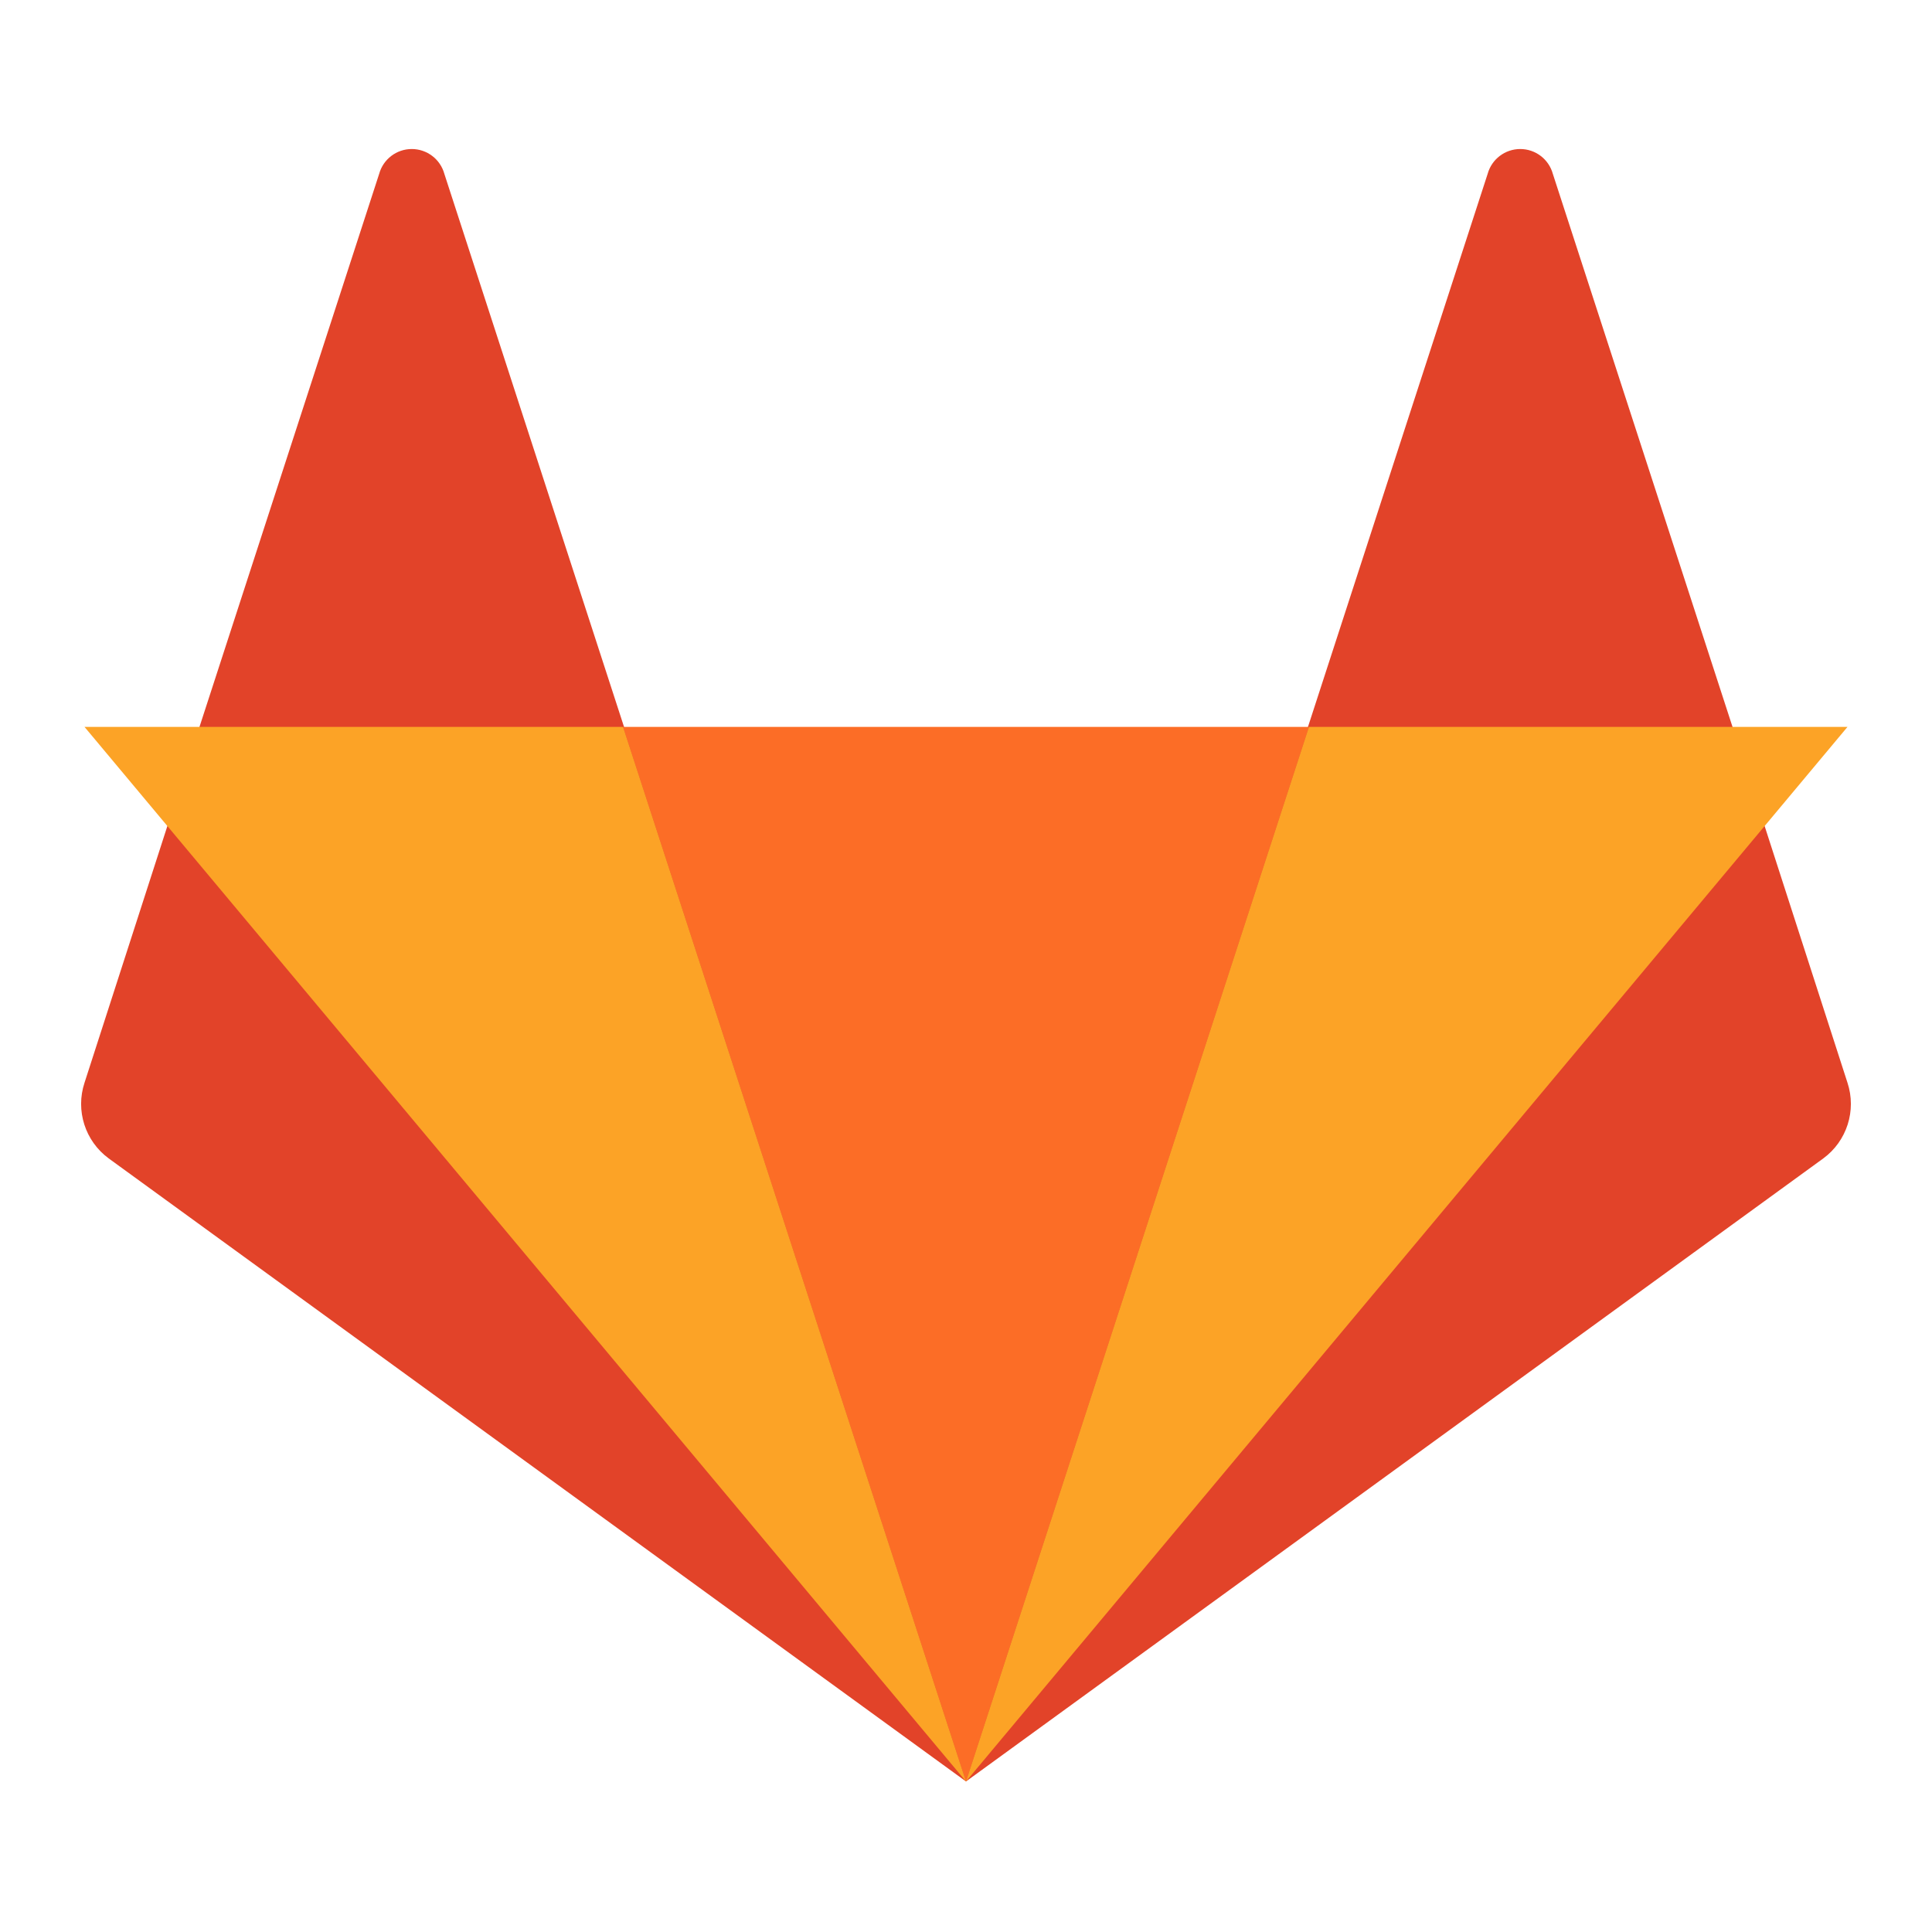
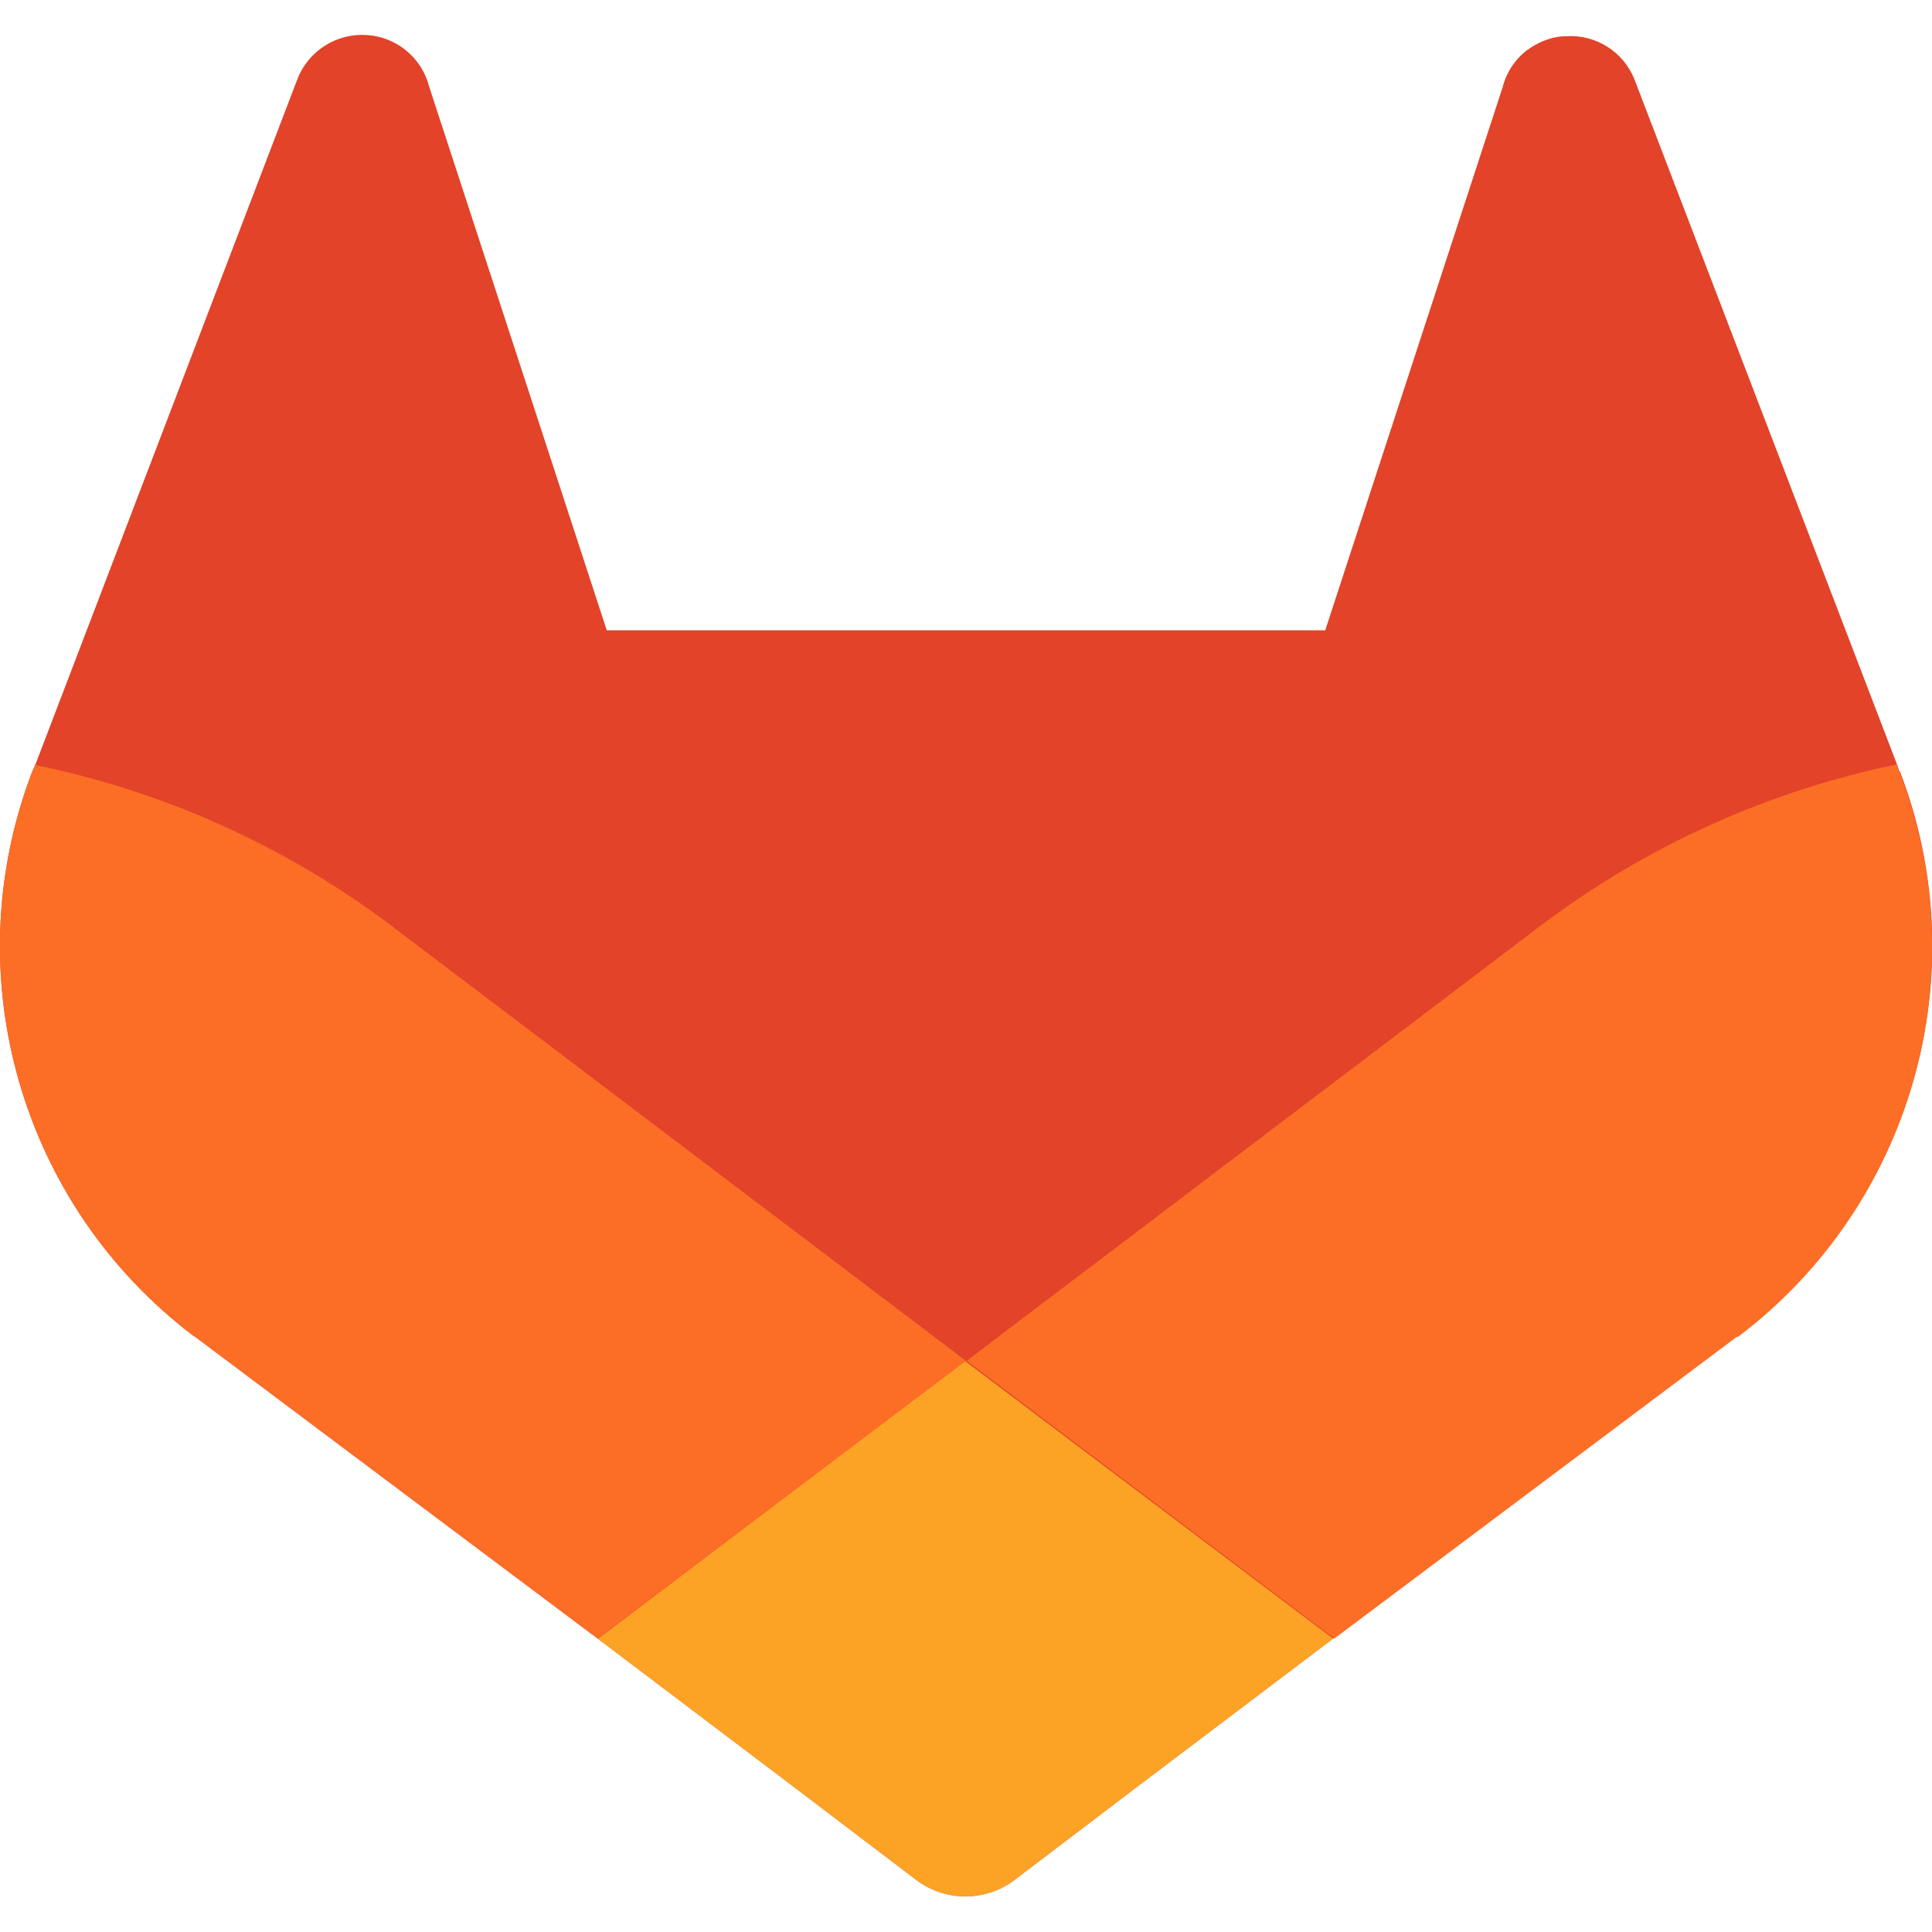
- <svg xmlns="http://www.w3.org/2000/svg" viewBox="0 0 24 24" fill="none">
-   <path d="M22.65 14.39L12 22.13 1.35 14.39a.84.84 0 01-.3-.94l1.22-3.78 2.44-7.51a.42.42 0 01.81 0l2.44 7.51h8.08l2.44-7.51a.42.42 0 01.81 0l2.44 7.51 1.22 3.78a.84.84 0 01-.3.94z" fill="#E24329" />
-   <path d="M12 22.13l-4.26-13.1h8.52L12 22.13z" fill="#FC6D26" />
-   <path d="M12 22.13L7.74 9.03H1.05l10.95 13.1z" fill="#FCA326" />
-   <path d="M12 22.13l4.26-13.1h6.69L12 22.13z" fill="#FCA326" />
+ <svg xmlns="http://www.w3.org/2000/svg" viewBox="0 0 32 32" fill="none" aria-labelledby="tanukiHomeDesktop">
+   <path d="m31.46 12.78-.04-.12-4.35-11.35A1.14 1.14 0 0 0 25.94.6c-.24 0-.47.1-.66.24-.19.15-.33.36-.39.6l-2.94 9h-11.9l-2.94-9A1.14 1.14 0 0 0 6.07.58a1.15 1.15 0 0 0-1.14.72L.58 12.68l-.05.11a8.1 8.1 0 0 0 2.68 9.34l.02.01.04.03 6.63 4.97 3.28 2.48 2 1.52a1.35 1.35 0 0 0 1.62 0l2-1.52 3.28-2.48 6.67-5h.02a8.09 8.09 0 0 0 2.7-9.36Z" fill="#E24329" />
+   <path d="m31.46 12.78-.04-.12a14.75 14.75 0 0 0-5.86 2.64l-9.55 7.24 6.09 4.6 6.67-5h.02a8.09 8.09 0 0 0 2.67-9.36Z" fill="#FC6D26" />
+   <path d="m9.9 27.14 3.28 2.48 2 1.52a1.35 1.35 0 0 0 1.62 0l2-1.52 3.28-2.48-6.1-4.6-6.07 4.6Z" fill="#FCA326" />
+   <path d="M6.44 15.3a14.71 14.71 0 0 0-5.86-2.63l-.05.12a8.1 8.1 0 0 0 2.68 9.34l.02.01.04.03 6.63 4.97 6.1-4.6-9.56-7.24Z" fill="#FC6D26" />
</svg>
